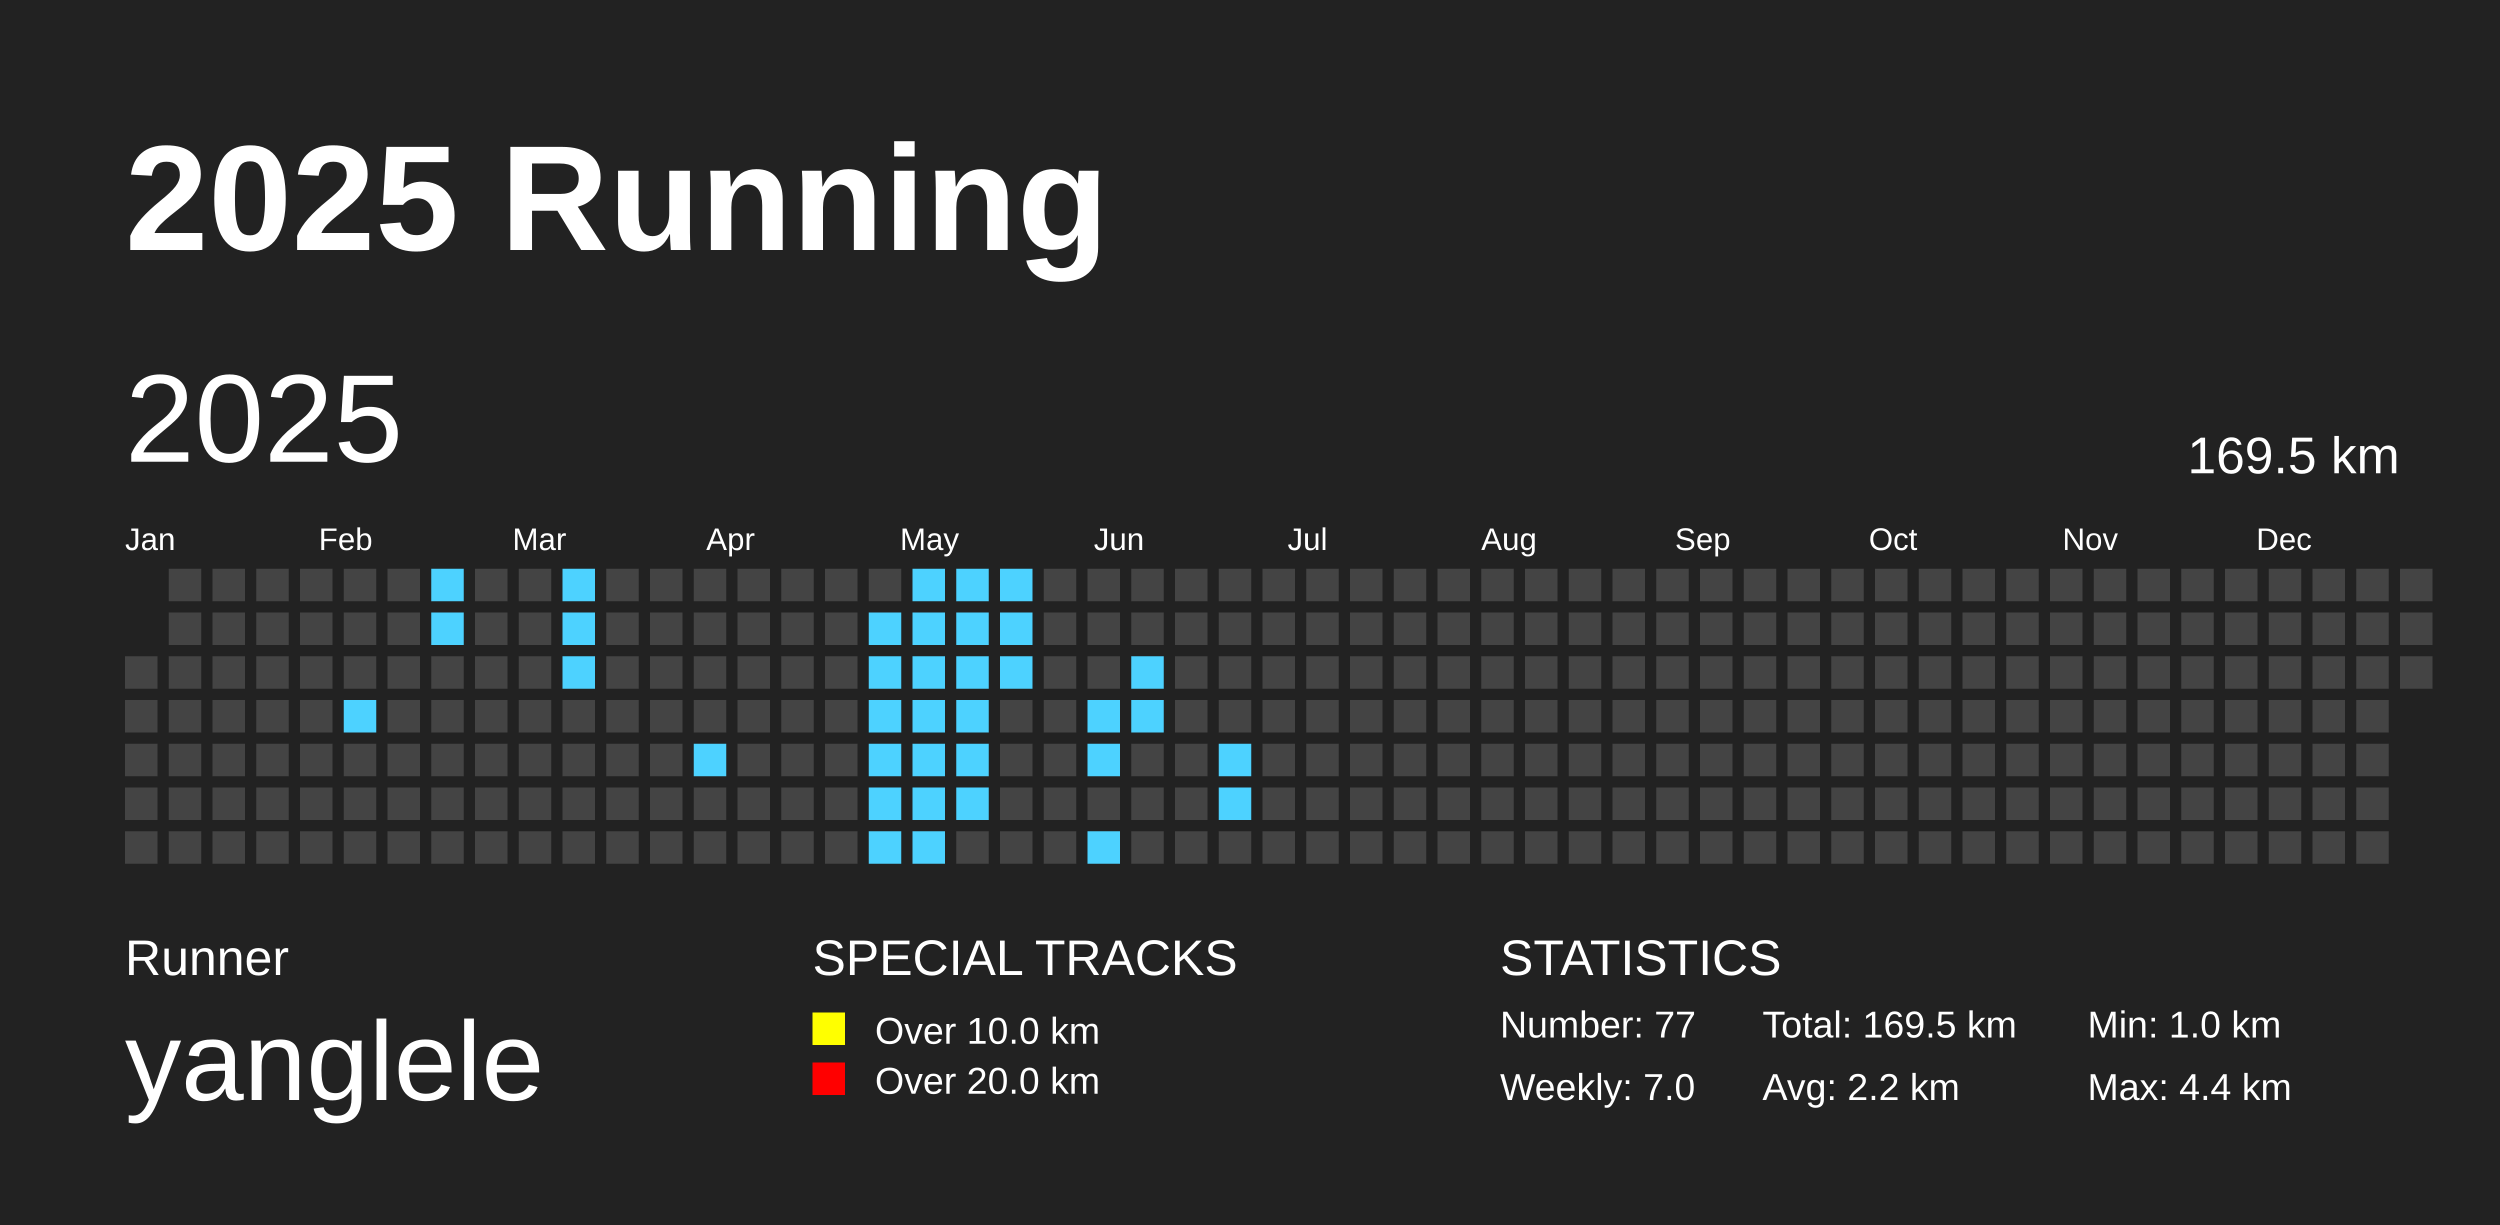
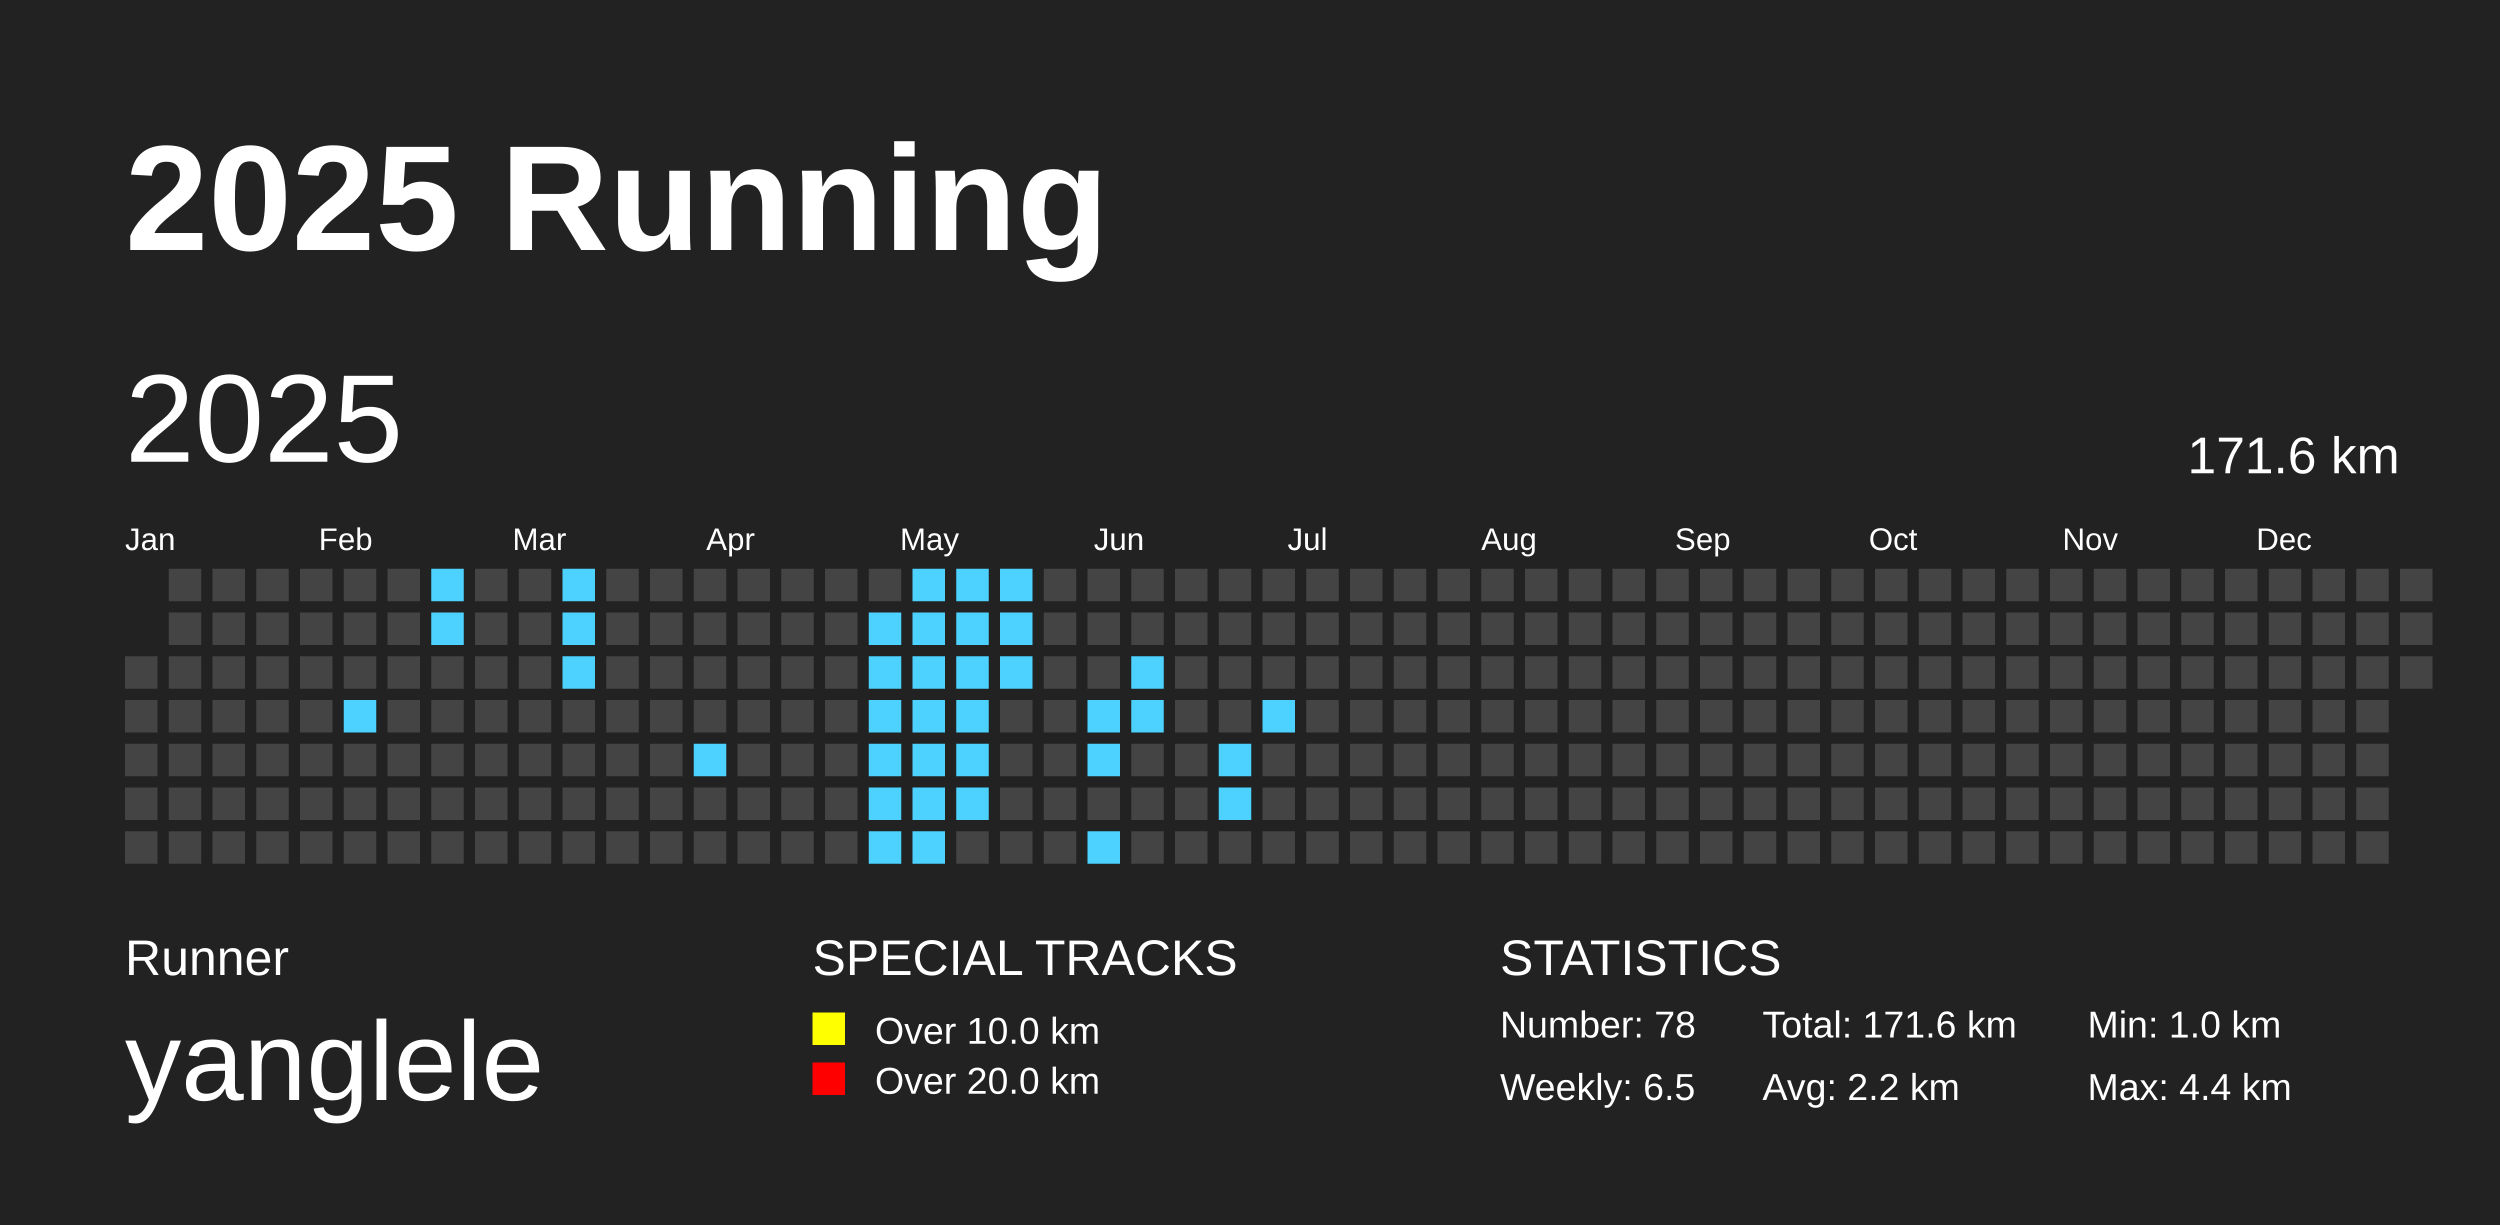
<svg xmlns="http://www.w3.org/2000/svg" baseProfile="full" height="98mm" version="1.1" viewBox="0,0,200,98" width="200mm">
  <defs />
  <rect fill="#222222" height="98" width="200" x="0" y="0" />
  <text fill="#FFFFFF" style="font-size:12px; font-family:Arial; font-weight:bold;" x="10" y="20">2025 Running</text>
  <text fill="#FFFFFF" style="font-size:4px; font-family:Arial" x="10" y="78">Runner</text>
  <text fill="#FFFFFF" style="font-size:9px; font-family:Arial" x="10" y="88">yanglele</text>
  <text fill="#FFFFFF" style="font-size:4px; font-family:Arial" x="65" y="78">SPECIAL TRACKS</text>
  <rect fill="yellow" height="2.6" width="2.6" x="65" y="81" />
  <text fill="#FFFFFF" style="font-size:3px; font-family:Arial" x="70" y="83.5">Over 10.0 km</text>
  <rect fill="red" height="2.6" width="2.6" x="65" y="85" />
  <text fill="#FFFFFF" style="font-size:3px; font-family:Arial" x="70" y="87.5">Over 20.0 km</text>
  <text fill="#FFFFFF" style="font-size:4px; font-family:Arial" x="120" y="78">STATISTICS</text>
-   <text fill="#FFFFFF" style="font-size:3px; font-family:Arial" x="120" y="83">Number: 77</text>
-   <text fill="#FFFFFF" style="font-size:3px; font-family:Arial" x="120" y="88">Weekly: 7.0</text>
-   <text fill="#FFFFFF" style="font-size:3px; font-family:Arial" x="141" y="83">Total: 169.5 km</text>
+   <text fill="#FFFFFF" style="font-size:3px; font-family:Arial" x="120" y="83">Number: 78</text>
+   <text fill="#FFFFFF" style="font-size:3px; font-family:Arial" x="120" y="88">Weekly: 6.5</text>
+   <text fill="#FFFFFF" style="font-size:3px; font-family:Arial" x="141" y="83">Total: 171.6 km</text>
  <text fill="#FFFFFF" style="font-size:3px; font-family:Arial" x="141" y="88">Avg: 2.2 km</text>
  <text fill="#FFFFFF" style="font-size:3px; font-family:Arial" x="167" y="83">Min: 1.0 km</text>
  <text fill="#FFFFFF" style="font-size:3px; font-family:Arial" x="167" y="88">Max: 4.4 km</text>
  <text dominant-baseline="hanging" fill="#FFFFFF" style="font-size:10.0px; font-family:Arial;" x="10" y="30">2025</text>
-   <text dominant-baseline="hanging" fill="#FFFFFF" style="font-size:4.125px; font-family:Arial;" x="175" y="35">169.5 km</text>
+   <text dominant-baseline="hanging" fill="#FFFFFF" style="font-size:4.125px; font-family:Arial;" x="175" y="35">171.6 km</text>
  <text fill="#FFFFFF" style="font-size:2.5px; font-family:Arial" x="10.0" y="44">Jan</text>
  <text fill="#FFFFFF" style="font-size:2.5px; font-family:Arial" x="25.5" y="44">Feb</text>
  <text fill="#FFFFFF" style="font-size:2.5px; font-family:Arial" x="41.0" y="44">Mar</text>
  <text fill="#FFFFFF" style="font-size:2.5px; font-family:Arial" x="56.5" y="44">Apr</text>
  <text fill="#FFFFFF" style="font-size:2.5px; font-family:Arial" x="72.0" y="44">May</text>
  <text fill="#FFFFFF" style="font-size:2.5px; font-family:Arial" x="87.5" y="44">Jun</text>
  <text fill="#FFFFFF" style="font-size:2.5px; font-family:Arial" x="103.0" y="44">Jul</text>
  <text fill="#FFFFFF" style="font-size:2.5px; font-family:Arial" x="118.5" y="44">Aug</text>
  <text fill="#FFFFFF" style="font-size:2.5px; font-family:Arial" x="134.0" y="44">Sep</text>
  <text fill="#FFFFFF" style="font-size:2.5px; font-family:Arial" x="149.5" y="44">Oct</text>
  <text fill="#FFFFFF" style="font-size:2.5px; font-family:Arial" x="165.0" y="44">Nov</text>
  <text fill="#FFFFFF" style="font-size:2.5px; font-family:Arial" x="180.5" y="44">Dec</text>
  <rect fill="#444444" height="2.6" width="2.6" x="10.0" y="52.5" />
  <rect fill="#444444" height="2.6" width="2.6" x="10.0" y="56.0" />
  <rect fill="#444444" height="2.6" width="2.6" x="10.0" y="59.5" />
  <rect fill="#444444" height="2.6" width="2.6" x="10.0" y="63.0" />
  <rect fill="#444444" height="2.6" width="2.6" x="10.0" y="66.5" />
  <rect fill="#444444" height="2.6" width="2.6" x="13.5" y="45.5" />
  <rect fill="#444444" height="2.6" width="2.6" x="13.5" y="49.0" />
  <rect fill="#444444" height="2.6" width="2.6" x="13.5" y="52.5" />
  <rect fill="#444444" height="2.6" width="2.6" x="13.5" y="56.0" />
  <rect fill="#444444" height="2.6" width="2.6" x="13.5" y="59.5" />
  <rect fill="#444444" height="2.6" width="2.6" x="13.5" y="63.0" />
  <rect fill="#444444" height="2.6" width="2.6" x="13.5" y="66.5" />
  <rect fill="#444444" height="2.6" width="2.6" x="17.0" y="45.5" />
  <rect fill="#444444" height="2.6" width="2.6" x="17.0" y="49.0" />
  <rect fill="#444444" height="2.6" width="2.6" x="17.0" y="52.5" />
  <rect fill="#444444" height="2.6" width="2.6" x="17.0" y="56.0" />
  <rect fill="#444444" height="2.6" width="2.6" x="17.0" y="59.5" />
  <rect fill="#444444" height="2.6" width="2.6" x="17.0" y="63.0" />
  <rect fill="#444444" height="2.6" width="2.6" x="17.0" y="66.5" />
  <rect fill="#444444" height="2.6" width="2.6" x="20.5" y="45.5" />
  <rect fill="#444444" height="2.6" width="2.6" x="20.5" y="49.0" />
  <rect fill="#444444" height="2.6" width="2.6" x="20.5" y="52.5" />
  <rect fill="#444444" height="2.6" width="2.6" x="20.5" y="56.0" />
  <rect fill="#444444" height="2.6" width="2.6" x="20.5" y="59.5" />
  <rect fill="#444444" height="2.6" width="2.6" x="20.5" y="63.0" />
  <rect fill="#444444" height="2.6" width="2.6" x="20.5" y="66.5" />
  <rect fill="#444444" height="2.6" width="2.6" x="24.0" y="45.5" />
  <rect fill="#444444" height="2.6" width="2.6" x="24.0" y="49.0" />
  <rect fill="#444444" height="2.6" width="2.6" x="24.0" y="52.5" />
  <rect fill="#444444" height="2.6" width="2.6" x="24.0" y="56.0" />
  <rect fill="#444444" height="2.6" width="2.6" x="24.0" y="59.5" />
  <rect fill="#444444" height="2.6" width="2.6" x="24.0" y="63.0" />
  <rect fill="#444444" height="2.6" width="2.6" x="24.0" y="66.5" />
  <rect fill="#444444" height="2.6" width="2.6" x="27.5" y="45.5" />
  <rect fill="#444444" height="2.6" width="2.6" x="27.5" y="49.0" />
  <rect fill="#444444" height="2.6" width="2.6" x="27.5" y="52.5" />
  <rect fill="#4DD2FF" height="2.6" width="2.6" x="27.5" y="56.0" />
  <rect fill="#444444" height="2.6" width="2.6" x="27.5" y="59.5" />
  <rect fill="#444444" height="2.6" width="2.6" x="27.5" y="63.0" />
  <rect fill="#444444" height="2.6" width="2.6" x="27.5" y="66.5" />
  <rect fill="#444444" height="2.6" width="2.6" x="31.0" y="45.5" />
  <rect fill="#444444" height="2.6" width="2.6" x="31.0" y="49.0" />
  <rect fill="#444444" height="2.6" width="2.6" x="31.0" y="52.5" />
  <rect fill="#444444" height="2.6" width="2.6" x="31.0" y="56.0" />
  <rect fill="#444444" height="2.6" width="2.6" x="31.0" y="59.5" />
  <rect fill="#444444" height="2.6" width="2.6" x="31.0" y="63.0" />
  <rect fill="#444444" height="2.6" width="2.6" x="31.0" y="66.5" />
  <rect fill="#4DD2FF" height="2.6" width="2.6" x="34.5" y="45.5" />
  <rect fill="#4DD2FF" height="2.6" width="2.6" x="34.5" y="49.0" />
  <rect fill="#444444" height="2.6" width="2.6" x="34.5" y="52.5" />
  <rect fill="#444444" height="2.6" width="2.6" x="34.5" y="56.0" />
  <rect fill="#444444" height="2.6" width="2.6" x="34.5" y="59.5" />
  <rect fill="#444444" height="2.6" width="2.6" x="34.5" y="63.0" />
  <rect fill="#444444" height="2.6" width="2.6" x="34.5" y="66.5" />
  <rect fill="#444444" height="2.6" width="2.6" x="38.0" y="45.5" />
  <rect fill="#444444" height="2.6" width="2.6" x="38.0" y="49.0" />
  <rect fill="#444444" height="2.6" width="2.6" x="38.0" y="52.5" />
  <rect fill="#444444" height="2.6" width="2.6" x="38.0" y="56.0" />
  <rect fill="#444444" height="2.6" width="2.6" x="38.0" y="59.5" />
  <rect fill="#444444" height="2.6" width="2.6" x="38.0" y="63.0" />
  <rect fill="#444444" height="2.6" width="2.6" x="38.0" y="66.5" />
  <rect fill="#444444" height="2.6" width="2.6" x="41.5" y="45.5" />
  <rect fill="#444444" height="2.6" width="2.6" x="41.5" y="49.0" />
  <rect fill="#444444" height="2.6" width="2.6" x="41.5" y="52.5" />
  <rect fill="#444444" height="2.6" width="2.6" x="41.5" y="56.0" />
  <rect fill="#444444" height="2.6" width="2.6" x="41.5" y="59.5" />
  <rect fill="#444444" height="2.6" width="2.6" x="41.5" y="63.0" />
  <rect fill="#444444" height="2.6" width="2.6" x="41.5" y="66.5" />
  <rect fill="#4DD2FF" height="2.6" width="2.6" x="45.0" y="45.5" />
  <rect fill="#4DD2FF" height="2.6" width="2.6" x="45.0" y="49.0" />
  <rect fill="#4DD2FF" height="2.6" width="2.6" x="45.0" y="52.5" />
  <rect fill="#444444" height="2.6" width="2.6" x="45.0" y="56.0" />
  <rect fill="#444444" height="2.6" width="2.6" x="45.0" y="59.5" />
  <rect fill="#444444" height="2.6" width="2.6" x="45.0" y="63.0" />
  <rect fill="#444444" height="2.6" width="2.6" x="45.0" y="66.5" />
  <rect fill="#444444" height="2.6" width="2.6" x="48.5" y="45.5" />
  <rect fill="#444444" height="2.6" width="2.6" x="48.5" y="49.0" />
  <rect fill="#444444" height="2.6" width="2.6" x="48.5" y="52.5" />
  <rect fill="#444444" height="2.6" width="2.6" x="48.5" y="56.0" />
  <rect fill="#444444" height="2.6" width="2.6" x="48.5" y="59.5" />
  <rect fill="#444444" height="2.6" width="2.6" x="48.5" y="63.0" />
  <rect fill="#444444" height="2.6" width="2.6" x="48.5" y="66.5" />
  <rect fill="#444444" height="2.6" width="2.6" x="52.0" y="45.5" />
  <rect fill="#444444" height="2.6" width="2.6" x="52.0" y="49.0" />
  <rect fill="#444444" height="2.6" width="2.6" x="52.0" y="52.5" />
  <rect fill="#444444" height="2.6" width="2.6" x="52.0" y="56.0" />
  <rect fill="#444444" height="2.6" width="2.6" x="52.0" y="59.5" />
  <rect fill="#444444" height="2.6" width="2.6" x="52.0" y="63.0" />
  <rect fill="#444444" height="2.6" width="2.6" x="52.0" y="66.5" />
  <rect fill="#444444" height="2.6" width="2.6" x="55.5" y="45.5" />
  <rect fill="#444444" height="2.6" width="2.6" x="55.5" y="49.0" />
  <rect fill="#444444" height="2.6" width="2.6" x="55.5" y="52.5" />
  <rect fill="#444444" height="2.6" width="2.6" x="55.5" y="56.0" />
  <rect fill="#4DD2FF" height="2.6" width="2.6" x="55.5" y="59.5" />
  <rect fill="#444444" height="2.6" width="2.6" x="55.5" y="63.0" />
  <rect fill="#444444" height="2.6" width="2.6" x="55.5" y="66.5" />
  <rect fill="#444444" height="2.6" width="2.6" x="59.0" y="45.5" />
  <rect fill="#444444" height="2.6" width="2.6" x="59.0" y="49.0" />
  <rect fill="#444444" height="2.6" width="2.6" x="59.0" y="52.5" />
  <rect fill="#444444" height="2.6" width="2.6" x="59.0" y="56.0" />
  <rect fill="#444444" height="2.6" width="2.6" x="59.0" y="59.5" />
  <rect fill="#444444" height="2.6" width="2.6" x="59.0" y="63.0" />
  <rect fill="#444444" height="2.6" width="2.6" x="59.0" y="66.5" />
  <rect fill="#444444" height="2.6" width="2.6" x="62.5" y="45.5" />
  <rect fill="#444444" height="2.6" width="2.6" x="62.5" y="49.0" />
  <rect fill="#444444" height="2.6" width="2.6" x="62.5" y="52.5" />
  <rect fill="#444444" height="2.6" width="2.6" x="62.5" y="56.0" />
  <rect fill="#444444" height="2.6" width="2.6" x="62.5" y="59.5" />
  <rect fill="#444444" height="2.6" width="2.6" x="62.5" y="63.0" />
  <rect fill="#444444" height="2.6" width="2.6" x="62.5" y="66.5" />
  <rect fill="#444444" height="2.6" width="2.6" x="66.0" y="45.5" />
  <rect fill="#444444" height="2.6" width="2.6" x="66.0" y="49.0" />
  <rect fill="#444444" height="2.6" width="2.6" x="66.0" y="52.5" />
  <rect fill="#444444" height="2.6" width="2.6" x="66.0" y="56.0" />
  <rect fill="#444444" height="2.6" width="2.6" x="66.0" y="59.5" />
  <rect fill="#444444" height="2.6" width="2.6" x="66.0" y="63.0" />
  <rect fill="#444444" height="2.6" width="2.6" x="66.0" y="66.5" />
  <rect fill="#444444" height="2.6" width="2.6" x="69.5" y="45.5" />
  <rect fill="#4DD2FF" height="2.6" width="2.6" x="69.5" y="49.0" />
  <rect fill="#4DD2FF" height="2.6" width="2.6" x="69.5" y="52.5" />
  <rect fill="#4DD2FF" height="2.6" width="2.6" x="69.5" y="56.0" />
  <rect fill="#4DD2FF" height="2.6" width="2.6" x="69.5" y="59.5" />
  <rect fill="#4DD2FF" height="2.6" width="2.6" x="69.5" y="63.0" />
  <rect fill="#4DD2FF" height="2.6" width="2.6" x="69.5" y="66.5" />
  <rect fill="#4DD2FF" height="2.6" width="2.6" x="73.0" y="45.5" />
  <rect fill="#4DD2FF" height="2.6" width="2.6" x="73.0" y="49.0" />
  <rect fill="#4DD2FF" height="2.6" width="2.6" x="73.0" y="52.5" />
  <rect fill="#4DD2FF" height="2.6" width="2.6" x="73.0" y="56.0" />
  <rect fill="#4DD2FF" height="2.6" width="2.6" x="73.0" y="59.5" />
  <rect fill="#4DD2FF" height="2.6" width="2.6" x="73.0" y="63.0" />
  <rect fill="#4DD2FF" height="2.6" width="2.6" x="73.0" y="66.5" />
  <rect fill="#4DD2FF" height="2.6" width="2.6" x="76.5" y="45.5" />
  <rect fill="#4DD2FF" height="2.6" width="2.6" x="76.5" y="49.0" />
  <rect fill="#4DD2FF" height="2.6" width="2.6" x="76.5" y="52.5" />
  <rect fill="#4DD2FF" height="2.6" width="2.6" x="76.5" y="56.0" />
  <rect fill="#4DD2FF" height="2.6" width="2.6" x="76.5" y="59.5" />
  <rect fill="#4DD2FF" height="2.6" width="2.6" x="76.5" y="63.0" />
  <rect fill="#444444" height="2.6" width="2.6" x="76.5" y="66.5" />
  <rect fill="#4DD2FF" height="2.6" width="2.6" x="80.0" y="45.5" />
  <rect fill="#4DD2FF" height="2.6" width="2.6" x="80.0" y="49.0" />
  <rect fill="#4DD2FF" height="2.6" width="2.6" x="80.0" y="52.5" />
  <rect fill="#444444" height="2.6" width="2.6" x="80.0" y="56.0" />
  <rect fill="#444444" height="2.6" width="2.6" x="80.0" y="59.5" />
  <rect fill="#444444" height="2.6" width="2.6" x="80.0" y="63.0" />
  <rect fill="#444444" height="2.6" width="2.6" x="80.0" y="66.5" />
  <rect fill="#444444" height="2.6" width="2.6" x="83.5" y="45.5" />
  <rect fill="#444444" height="2.6" width="2.6" x="83.5" y="49.0" />
  <rect fill="#444444" height="2.6" width="2.6" x="83.5" y="52.5" />
  <rect fill="#444444" height="2.6" width="2.6" x="83.5" y="56.0" />
  <rect fill="#444444" height="2.6" width="2.6" x="83.5" y="59.5" />
  <rect fill="#444444" height="2.6" width="2.6" x="83.5" y="63.0" />
  <rect fill="#444444" height="2.6" width="2.6" x="83.5" y="66.5" />
  <rect fill="#444444" height="2.6" width="2.6" x="87.0" y="45.5" />
  <rect fill="#444444" height="2.6" width="2.6" x="87.0" y="49.0" />
  <rect fill="#444444" height="2.6" width="2.6" x="87.0" y="52.5" />
  <rect fill="#4DD2FF" height="2.6" width="2.6" x="87.0" y="56.0" />
  <rect fill="#4DD2FF" height="2.6" width="2.6" x="87.0" y="59.5" />
  <rect fill="#444444" height="2.6" width="2.6" x="87.0" y="63.0" />
  <rect fill="#4DD2FF" height="2.6" width="2.6" x="87.0" y="66.5" />
  <rect fill="#444444" height="2.6" width="2.6" x="90.5" y="45.5" />
  <rect fill="#444444" height="2.6" width="2.6" x="90.5" y="49.0" />
  <rect fill="#4DD2FF" height="2.6" width="2.6" x="90.5" y="52.5" />
  <rect fill="#4DD2FF" height="2.6" width="2.6" x="90.5" y="56.0" />
  <rect fill="#444444" height="2.6" width="2.6" x="90.5" y="59.5" />
  <rect fill="#444444" height="2.6" width="2.6" x="90.5" y="63.0" />
  <rect fill="#444444" height="2.6" width="2.6" x="90.5" y="66.5" />
  <rect fill="#444444" height="2.6" width="2.6" x="94.0" y="45.5" />
  <rect fill="#444444" height="2.6" width="2.6" x="94.0" y="49.0" />
  <rect fill="#444444" height="2.6" width="2.6" x="94.0" y="52.5" />
  <rect fill="#444444" height="2.6" width="2.6" x="94.0" y="56.0" />
  <rect fill="#444444" height="2.6" width="2.6" x="94.0" y="59.5" />
  <rect fill="#444444" height="2.6" width="2.6" x="94.0" y="63.0" />
  <rect fill="#444444" height="2.6" width="2.6" x="94.0" y="66.5" />
  <rect fill="#444444" height="2.6" width="2.6" x="97.5" y="45.5" />
  <rect fill="#444444" height="2.6" width="2.6" x="97.5" y="49.0" />
  <rect fill="#444444" height="2.6" width="2.6" x="97.5" y="52.5" />
  <rect fill="#444444" height="2.6" width="2.6" x="97.5" y="56.0" />
  <rect fill="#4DD2FF" height="2.6" width="2.6" x="97.5" y="59.5" />
  <rect fill="#4DD2FF" height="2.6" width="2.6" x="97.5" y="63.0" />
  <rect fill="#444444" height="2.6" width="2.6" x="97.5" y="66.5" />
  <rect fill="#444444" height="2.6" width="2.6" x="101.0" y="45.5" />
  <rect fill="#444444" height="2.6" width="2.6" x="101.0" y="49.0" />
  <rect fill="#444444" height="2.6" width="2.6" x="101.0" y="52.5" />
-   <rect fill="#444444" height="2.6" width="2.6" x="101.0" y="56.0" />
+   <rect fill="#4DD2FF" height="2.6" width="2.6" x="101.0" y="56.0" />
  <rect fill="#444444" height="2.6" width="2.6" x="101.0" y="59.5" />
  <rect fill="#444444" height="2.6" width="2.6" x="101.0" y="63.0" />
  <rect fill="#444444" height="2.6" width="2.6" x="101.0" y="66.5" />
  <rect fill="#444444" height="2.6" width="2.6" x="104.5" y="45.5" />
  <rect fill="#444444" height="2.6" width="2.6" x="104.5" y="49.0" />
  <rect fill="#444444" height="2.6" width="2.6" x="104.5" y="52.5" />
  <rect fill="#444444" height="2.6" width="2.6" x="104.5" y="56.0" />
  <rect fill="#444444" height="2.6" width="2.6" x="104.5" y="59.5" />
  <rect fill="#444444" height="2.6" width="2.6" x="104.5" y="63.0" />
  <rect fill="#444444" height="2.6" width="2.6" x="104.5" y="66.5" />
  <rect fill="#444444" height="2.6" width="2.6" x="108.0" y="45.5" />
  <rect fill="#444444" height="2.6" width="2.6" x="108.0" y="49.0" />
  <rect fill="#444444" height="2.6" width="2.6" x="108.0" y="52.5" />
  <rect fill="#444444" height="2.6" width="2.6" x="108.0" y="56.0" />
  <rect fill="#444444" height="2.6" width="2.6" x="108.0" y="59.5" />
  <rect fill="#444444" height="2.6" width="2.6" x="108.0" y="63.0" />
  <rect fill="#444444" height="2.6" width="2.6" x="108.0" y="66.5" />
  <rect fill="#444444" height="2.6" width="2.6" x="111.5" y="45.5" />
  <rect fill="#444444" height="2.6" width="2.6" x="111.5" y="49.0" />
  <rect fill="#444444" height="2.6" width="2.6" x="111.5" y="52.5" />
  <rect fill="#444444" height="2.6" width="2.6" x="111.5" y="56.0" />
  <rect fill="#444444" height="2.6" width="2.6" x="111.5" y="59.5" />
  <rect fill="#444444" height="2.6" width="2.6" x="111.5" y="63.0" />
  <rect fill="#444444" height="2.6" width="2.6" x="111.5" y="66.5" />
  <rect fill="#444444" height="2.6" width="2.6" x="115.0" y="45.5" />
  <rect fill="#444444" height="2.6" width="2.6" x="115.0" y="49.0" />
  <rect fill="#444444" height="2.6" width="2.6" x="115.0" y="52.5" />
  <rect fill="#444444" height="2.6" width="2.6" x="115.0" y="56.0" />
  <rect fill="#444444" height="2.6" width="2.6" x="115.0" y="59.5" />
  <rect fill="#444444" height="2.6" width="2.6" x="115.0" y="63.0" />
  <rect fill="#444444" height="2.6" width="2.6" x="115.0" y="66.5" />
  <rect fill="#444444" height="2.6" width="2.6" x="118.5" y="45.5" />
  <rect fill="#444444" height="2.6" width="2.6" x="118.5" y="49.0" />
  <rect fill="#444444" height="2.6" width="2.6" x="118.5" y="52.5" />
  <rect fill="#444444" height="2.6" width="2.6" x="118.5" y="56.0" />
  <rect fill="#444444" height="2.6" width="2.6" x="118.5" y="59.5" />
  <rect fill="#444444" height="2.6" width="2.6" x="118.5" y="63.0" />
  <rect fill="#444444" height="2.6" width="2.6" x="118.5" y="66.5" />
  <rect fill="#444444" height="2.6" width="2.6" x="122.0" y="45.5" />
  <rect fill="#444444" height="2.6" width="2.6" x="122.0" y="49.0" />
  <rect fill="#444444" height="2.6" width="2.6" x="122.0" y="52.5" />
  <rect fill="#444444" height="2.6" width="2.6" x="122.0" y="56.0" />
  <rect fill="#444444" height="2.6" width="2.6" x="122.0" y="59.5" />
  <rect fill="#444444" height="2.6" width="2.6" x="122.0" y="63.0" />
  <rect fill="#444444" height="2.6" width="2.6" x="122.0" y="66.5" />
  <rect fill="#444444" height="2.6" width="2.6" x="125.5" y="45.5" />
  <rect fill="#444444" height="2.6" width="2.6" x="125.5" y="49.0" />
  <rect fill="#444444" height="2.6" width="2.6" x="125.5" y="52.5" />
  <rect fill="#444444" height="2.6" width="2.6" x="125.5" y="56.0" />
  <rect fill="#444444" height="2.6" width="2.6" x="125.5" y="59.5" />
  <rect fill="#444444" height="2.6" width="2.6" x="125.5" y="63.0" />
  <rect fill="#444444" height="2.6" width="2.6" x="125.5" y="66.5" />
  <rect fill="#444444" height="2.6" width="2.6" x="129.0" y="45.5" />
  <rect fill="#444444" height="2.6" width="2.6" x="129.0" y="49.0" />
  <rect fill="#444444" height="2.6" width="2.6" x="129.0" y="52.5" />
  <rect fill="#444444" height="2.6" width="2.6" x="129.0" y="56.0" />
  <rect fill="#444444" height="2.6" width="2.6" x="129.0" y="59.5" />
  <rect fill="#444444" height="2.6" width="2.6" x="129.0" y="63.0" />
  <rect fill="#444444" height="2.6" width="2.6" x="129.0" y="66.5" />
  <rect fill="#444444" height="2.6" width="2.6" x="132.5" y="45.5" />
  <rect fill="#444444" height="2.6" width="2.6" x="132.5" y="49.0" />
  <rect fill="#444444" height="2.6" width="2.6" x="132.5" y="52.5" />
  <rect fill="#444444" height="2.6" width="2.6" x="132.5" y="56.0" />
  <rect fill="#444444" height="2.6" width="2.6" x="132.5" y="59.5" />
  <rect fill="#444444" height="2.6" width="2.6" x="132.5" y="63.0" />
  <rect fill="#444444" height="2.6" width="2.6" x="132.5" y="66.5" />
  <rect fill="#444444" height="2.6" width="2.6" x="136.0" y="45.5" />
  <rect fill="#444444" height="2.6" width="2.6" x="136.0" y="49.0" />
  <rect fill="#444444" height="2.6" width="2.6" x="136.0" y="52.5" />
  <rect fill="#444444" height="2.6" width="2.6" x="136.0" y="56.0" />
  <rect fill="#444444" height="2.6" width="2.6" x="136.0" y="59.5" />
  <rect fill="#444444" height="2.6" width="2.6" x="136.0" y="63.0" />
  <rect fill="#444444" height="2.6" width="2.6" x="136.0" y="66.5" />
  <rect fill="#444444" height="2.6" width="2.6" x="139.5" y="45.5" />
  <rect fill="#444444" height="2.6" width="2.6" x="139.5" y="49.0" />
  <rect fill="#444444" height="2.6" width="2.6" x="139.5" y="52.5" />
  <rect fill="#444444" height="2.6" width="2.6" x="139.5" y="56.0" />
  <rect fill="#444444" height="2.6" width="2.6" x="139.5" y="59.5" />
  <rect fill="#444444" height="2.6" width="2.6" x="139.5" y="63.0" />
  <rect fill="#444444" height="2.6" width="2.6" x="139.5" y="66.5" />
  <rect fill="#444444" height="2.6" width="2.6" x="143.0" y="45.5" />
  <rect fill="#444444" height="2.6" width="2.6" x="143.0" y="49.0" />
  <rect fill="#444444" height="2.6" width="2.6" x="143.0" y="52.5" />
  <rect fill="#444444" height="2.6" width="2.6" x="143.0" y="56.0" />
  <rect fill="#444444" height="2.6" width="2.6" x="143.0" y="59.5" />
  <rect fill="#444444" height="2.6" width="2.6" x="143.0" y="63.0" />
  <rect fill="#444444" height="2.6" width="2.6" x="143.0" y="66.5" />
  <rect fill="#444444" height="2.6" width="2.6" x="146.5" y="45.5" />
  <rect fill="#444444" height="2.6" width="2.6" x="146.5" y="49.0" />
  <rect fill="#444444" height="2.6" width="2.6" x="146.5" y="52.5" />
  <rect fill="#444444" height="2.6" width="2.6" x="146.5" y="56.0" />
  <rect fill="#444444" height="2.6" width="2.6" x="146.5" y="59.5" />
  <rect fill="#444444" height="2.6" width="2.6" x="146.5" y="63.0" />
  <rect fill="#444444" height="2.6" width="2.6" x="146.5" y="66.5" />
  <rect fill="#444444" height="2.6" width="2.6" x="150.0" y="45.5" />
  <rect fill="#444444" height="2.6" width="2.6" x="150.0" y="49.0" />
  <rect fill="#444444" height="2.6" width="2.6" x="150.0" y="52.5" />
  <rect fill="#444444" height="2.6" width="2.6" x="150.0" y="56.0" />
  <rect fill="#444444" height="2.6" width="2.6" x="150.0" y="59.5" />
  <rect fill="#444444" height="2.6" width="2.6" x="150.0" y="63.0" />
  <rect fill="#444444" height="2.6" width="2.6" x="150.0" y="66.5" />
  <rect fill="#444444" height="2.6" width="2.6" x="153.5" y="45.5" />
  <rect fill="#444444" height="2.6" width="2.6" x="153.5" y="49.0" />
  <rect fill="#444444" height="2.6" width="2.6" x="153.5" y="52.5" />
  <rect fill="#444444" height="2.6" width="2.6" x="153.5" y="56.0" />
  <rect fill="#444444" height="2.6" width="2.6" x="153.5" y="59.5" />
  <rect fill="#444444" height="2.6" width="2.6" x="153.5" y="63.0" />
  <rect fill="#444444" height="2.6" width="2.6" x="153.5" y="66.5" />
  <rect fill="#444444" height="2.6" width="2.6" x="157.0" y="45.5" />
  <rect fill="#444444" height="2.6" width="2.6" x="157.0" y="49.0" />
  <rect fill="#444444" height="2.6" width="2.6" x="157.0" y="52.5" />
  <rect fill="#444444" height="2.6" width="2.6" x="157.0" y="56.0" />
  <rect fill="#444444" height="2.6" width="2.6" x="157.0" y="59.5" />
  <rect fill="#444444" height="2.6" width="2.6" x="157.0" y="63.0" />
  <rect fill="#444444" height="2.6" width="2.6" x="157.0" y="66.5" />
  <rect fill="#444444" height="2.6" width="2.6" x="160.5" y="45.5" />
  <rect fill="#444444" height="2.6" width="2.6" x="160.5" y="49.0" />
  <rect fill="#444444" height="2.6" width="2.6" x="160.5" y="52.5" />
  <rect fill="#444444" height="2.6" width="2.6" x="160.5" y="56.0" />
  <rect fill="#444444" height="2.6" width="2.6" x="160.5" y="59.5" />
  <rect fill="#444444" height="2.6" width="2.6" x="160.5" y="63.0" />
  <rect fill="#444444" height="2.6" width="2.6" x="160.5" y="66.5" />
  <rect fill="#444444" height="2.6" width="2.6" x="164.0" y="45.5" />
  <rect fill="#444444" height="2.6" width="2.6" x="164.0" y="49.0" />
  <rect fill="#444444" height="2.6" width="2.6" x="164.0" y="52.5" />
  <rect fill="#444444" height="2.6" width="2.6" x="164.0" y="56.0" />
  <rect fill="#444444" height="2.6" width="2.6" x="164.0" y="59.5" />
  <rect fill="#444444" height="2.6" width="2.6" x="164.0" y="63.0" />
  <rect fill="#444444" height="2.6" width="2.6" x="164.0" y="66.5" />
  <rect fill="#444444" height="2.6" width="2.6" x="167.5" y="45.5" />
  <rect fill="#444444" height="2.6" width="2.6" x="167.5" y="49.0" />
  <rect fill="#444444" height="2.6" width="2.6" x="167.5" y="52.5" />
  <rect fill="#444444" height="2.6" width="2.6" x="167.5" y="56.0" />
  <rect fill="#444444" height="2.6" width="2.6" x="167.5" y="59.5" />
  <rect fill="#444444" height="2.6" width="2.6" x="167.5" y="63.0" />
  <rect fill="#444444" height="2.6" width="2.6" x="167.5" y="66.5" />
  <rect fill="#444444" height="2.6" width="2.6" x="171.0" y="45.5" />
  <rect fill="#444444" height="2.6" width="2.6" x="171.0" y="49.0" />
  <rect fill="#444444" height="2.6" width="2.6" x="171.0" y="52.5" />
  <rect fill="#444444" height="2.6" width="2.6" x="171.0" y="56.0" />
  <rect fill="#444444" height="2.6" width="2.6" x="171.0" y="59.5" />
  <rect fill="#444444" height="2.6" width="2.6" x="171.0" y="63.0" />
  <rect fill="#444444" height="2.6" width="2.6" x="171.0" y="66.5" />
  <rect fill="#444444" height="2.6" width="2.6" x="174.5" y="45.5" />
  <rect fill="#444444" height="2.6" width="2.6" x="174.5" y="49.0" />
  <rect fill="#444444" height="2.6" width="2.6" x="174.5" y="52.5" />
  <rect fill="#444444" height="2.6" width="2.6" x="174.5" y="56.0" />
  <rect fill="#444444" height="2.6" width="2.6" x="174.5" y="59.5" />
  <rect fill="#444444" height="2.6" width="2.6" x="174.5" y="63.0" />
  <rect fill="#444444" height="2.6" width="2.6" x="174.5" y="66.5" />
  <rect fill="#444444" height="2.6" width="2.6" x="178.0" y="45.5" />
  <rect fill="#444444" height="2.6" width="2.6" x="178.0" y="49.0" />
  <rect fill="#444444" height="2.6" width="2.6" x="178.0" y="52.5" />
  <rect fill="#444444" height="2.6" width="2.6" x="178.0" y="56.0" />
  <rect fill="#444444" height="2.6" width="2.6" x="178.0" y="59.5" />
  <rect fill="#444444" height="2.6" width="2.6" x="178.0" y="63.0" />
  <rect fill="#444444" height="2.6" width="2.6" x="178.0" y="66.5" />
  <rect fill="#444444" height="2.6" width="2.6" x="181.5" y="45.5" />
  <rect fill="#444444" height="2.6" width="2.6" x="181.5" y="49.0" />
  <rect fill="#444444" height="2.6" width="2.6" x="181.5" y="52.5" />
  <rect fill="#444444" height="2.6" width="2.6" x="181.5" y="56.0" />
  <rect fill="#444444" height="2.6" width="2.6" x="181.5" y="59.5" />
  <rect fill="#444444" height="2.6" width="2.6" x="181.5" y="63.0" />
  <rect fill="#444444" height="2.6" width="2.6" x="181.5" y="66.5" />
  <rect fill="#444444" height="2.6" width="2.6" x="185.0" y="45.5" />
  <rect fill="#444444" height="2.6" width="2.6" x="185.0" y="49.0" />
  <rect fill="#444444" height="2.6" width="2.6" x="185.0" y="52.5" />
  <rect fill="#444444" height="2.6" width="2.6" x="185.0" y="56.0" />
  <rect fill="#444444" height="2.6" width="2.6" x="185.0" y="59.5" />
  <rect fill="#444444" height="2.6" width="2.6" x="185.0" y="63.0" />
  <rect fill="#444444" height="2.6" width="2.6" x="185.0" y="66.5" />
  <rect fill="#444444" height="2.6" width="2.6" x="188.5" y="45.5" />
  <rect fill="#444444" height="2.6" width="2.6" x="188.5" y="49.0" />
  <rect fill="#444444" height="2.6" width="2.6" x="188.5" y="52.5" />
  <rect fill="#444444" height="2.6" width="2.6" x="188.5" y="56.0" />
  <rect fill="#444444" height="2.6" width="2.6" x="188.5" y="59.5" />
  <rect fill="#444444" height="2.6" width="2.6" x="188.5" y="63.0" />
  <rect fill="#444444" height="2.6" width="2.6" x="188.5" y="66.5" />
  <rect fill="#444444" height="2.6" width="2.6" x="192.0" y="45.5" />
  <rect fill="#444444" height="2.6" width="2.6" x="192.0" y="49.0" />
  <rect fill="#444444" height="2.6" width="2.6" x="192.0" y="52.5" />
</svg>
